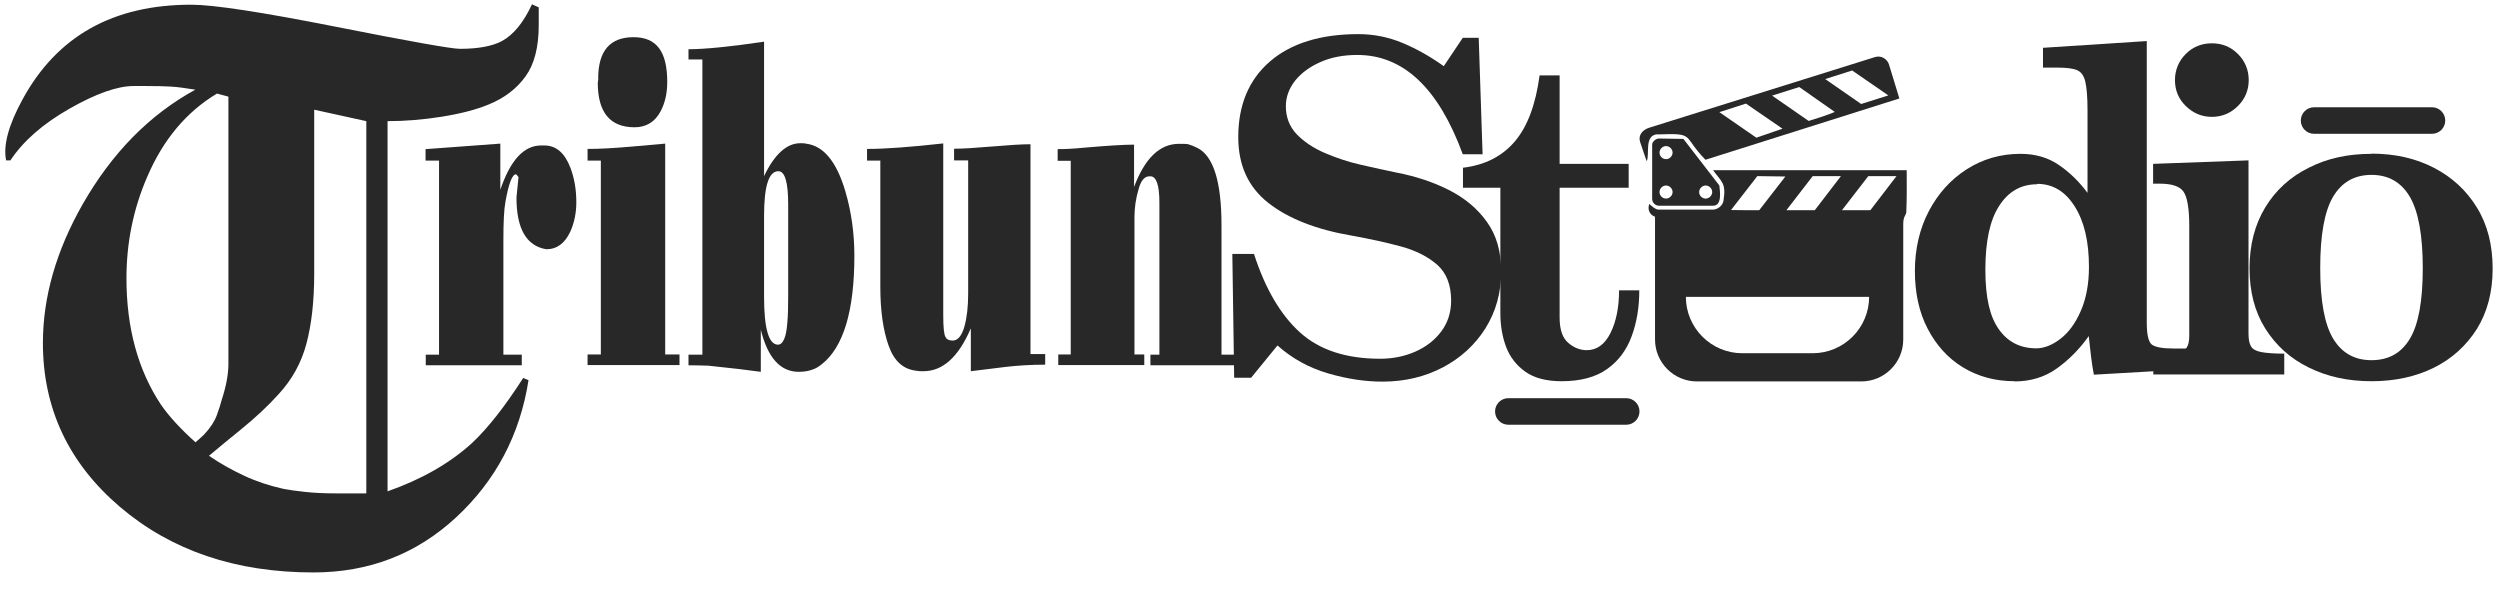
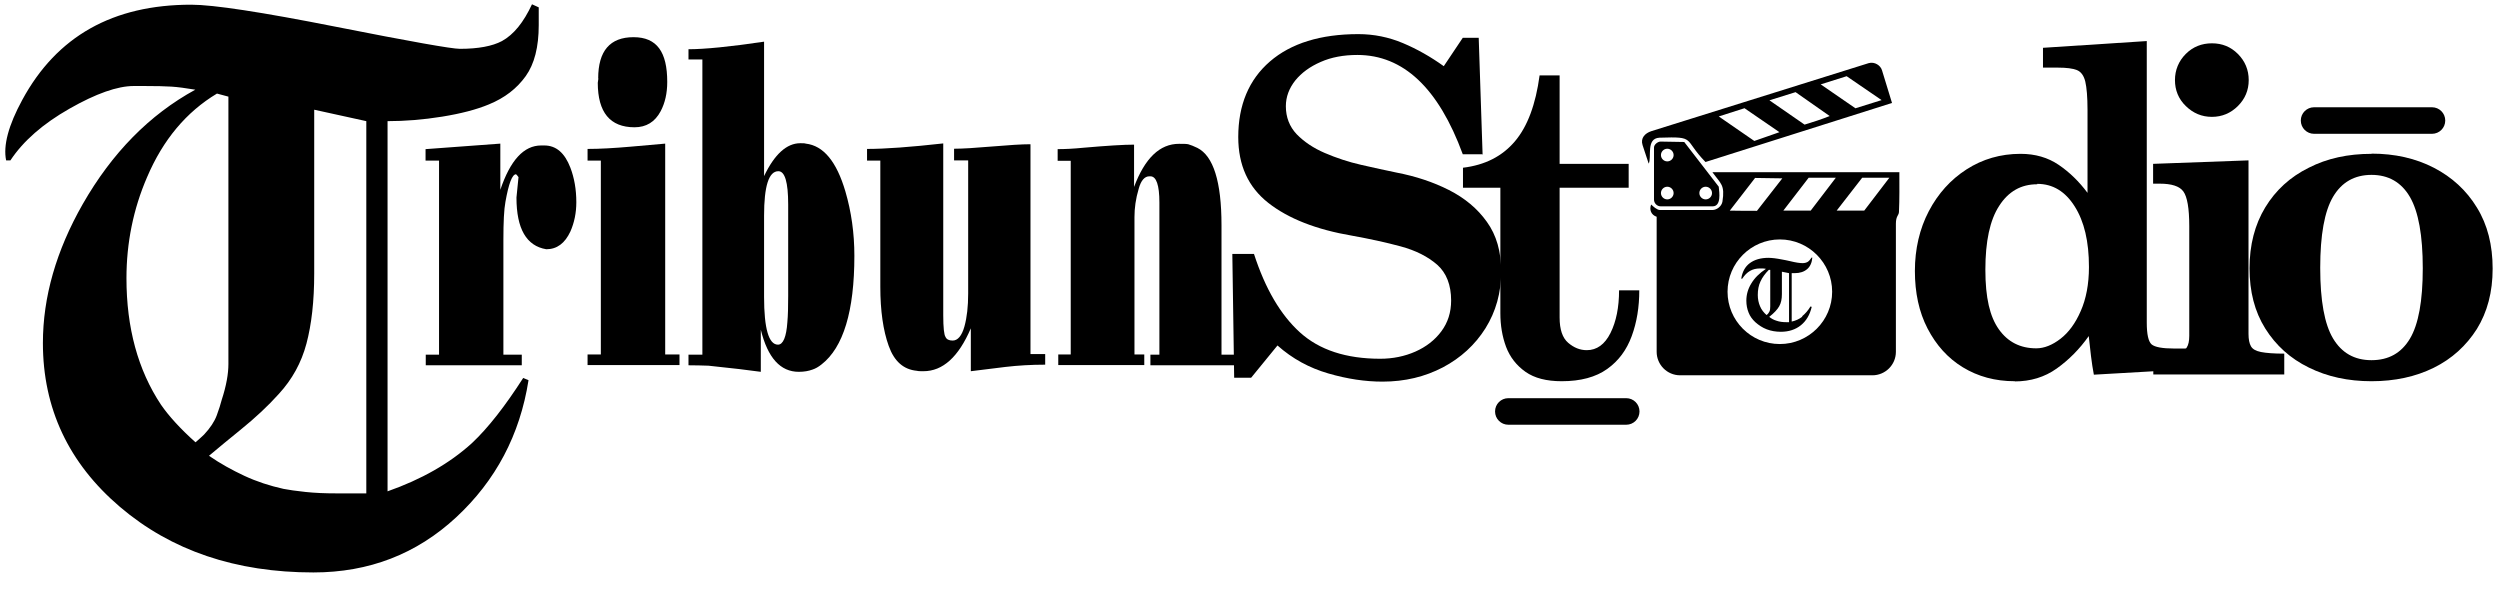
<svg xmlns="http://www.w3.org/2000/svg" id="Layer_1" version="1.1" viewBox="0 0 122.37 29.04">
-   <defs>
-     <style>
-       .st0 {
-         fill: #282828;
-       }
-     </style>
-   </defs>
  <g>
-     <path class="st0" d="M72.59,7.55h-.99c-1.19-3.24-2.91-4.86-5.16-4.86-.67,0-1.27.11-1.79.34-.53.23-.94.53-1.25.91-.3.38-.46.8-.46,1.26,0,.54.18,1,.53,1.37.36.37.82.68,1.38.92.56.24,1.16.44,1.78.58s1.2.27,1.74.38c.93.18,1.78.46,2.55.85.77.39,1.4.91,1.86,1.56.47.65.7,1.46.7,2.43,0,1.04-.26,1.96-.77,2.78-.51.81-1.21,1.45-2.08,1.91-.88.46-1.86.7-2.96.7-.84,0-1.72-.13-2.65-.4-.93-.27-1.76-.72-2.49-1.37l-1.29,1.58h-.83l-.09-6.06h1.06c.55,1.7,1.3,2.98,2.25,3.84.95.86,2.26,1.29,3.93,1.29.62,0,1.2-.12,1.72-.35s.95-.56,1.27-.99c.32-.43.48-.93.48-1.51,0-.76-.23-1.35-.68-1.75-.46-.4-1.05-.7-1.79-.9-.74-.2-1.53-.37-2.36-.52-1.77-.3-3.14-.84-4.12-1.61-.98-.77-1.47-1.84-1.47-3.22,0-1.57.52-2.81,1.55-3.7,1.03-.89,2.48-1.34,4.33-1.34.76,0,1.49.15,2.18.44s1.36.67,2,1.13l.93-1.39h.78l.19,5.71Z" />
-     <path class="st0" d="M76.44,18.66c-.74,0-1.33-.15-1.77-.46-.44-.31-.76-.72-.95-1.22-.19-.51-.28-1.06-.28-1.65v-6.14h-1.83v-.98c1.08-.13,1.92-.56,2.54-1.29.62-.73,1.02-1.81,1.21-3.23h.98v4.33h3.38v1.17h-3.38v6.35c0,.59.14,1,.42,1.24.28.24.58.36.91.36.49,0,.88-.28,1.16-.84.28-.56.42-1.26.42-2.09h.99c0,.82-.12,1.56-.37,2.24s-.64,1.21-1.2,1.61-1.3.6-2.23.6Z" />
-     <path class="st0" d="M98.62,18.66c-.96,0-1.8-.23-2.54-.68s-1.31-1.09-1.73-1.9c-.42-.81-.62-1.75-.62-2.82s.23-2.06.68-2.92c.45-.86,1.07-1.55,1.85-2.05.78-.5,1.66-.76,2.64-.76.72,0,1.34.18,1.87.54.53.36,1,.82,1.41,1.37v-4.06c0-.63-.04-1.09-.11-1.39-.07-.29-.21-.48-.41-.56s-.51-.12-.93-.12h-.73v-.97l5.08-.33v13.78c0,.58.08.93.24,1.07.16.13.52.2,1.1.2h.6v1.02l-4.53.26c-.05-.27-.1-.57-.14-.91s-.08-.67-.11-.98c-.45.64-.98,1.17-1.57,1.59-.59.42-1.28.63-2.06.63ZM99.71,9.02c-.78,0-1.4.35-1.85,1.05-.46.7-.68,1.75-.68,3.13s.22,2.3.66,2.92c.44.62,1.05.93,1.83.93.39,0,.79-.16,1.19-.47s.73-.76.99-1.36c.26-.59.4-1.31.4-2.15,0-1.25-.23-2.23-.7-2.97-.46-.73-1.07-1.1-1.83-1.1Z" />
-     <path class="st0" d="M105.4,18.33v-1.02c.53,0,.91-.02,1.16-.07.25-.05.41-.12.47-.22.09-.13.13-.33.13-.58v-5.37c0-.88-.1-1.44-.29-1.7-.19-.26-.58-.38-1.16-.38h-.32v-.97l4.67-.17v8.49c0,.27.04.47.12.61.08.14.24.23.49.28s.63.08,1.14.08v1.02h-6.42ZM108.27,5.72c-.5,0-.92-.18-1.28-.53-.36-.35-.53-.78-.53-1.27s.18-.93.53-1.28.78-.52,1.28-.52.92.17,1.27.52c.35.35.53.78.53,1.28s-.18.92-.53,1.27-.78.53-1.27.53Z" />
-     <path class="st0" d="M116.08,7.52c1.14,0,2.16.23,3.05.69s1.6,1.11,2.11,1.95c.52.84.77,1.84.77,2.99s-.26,2.12-.77,2.95c-.52.82-1.22,1.46-2.11,1.9-.89.44-1.91.66-3.05.66s-2.16-.22-3.07-.67c-.9-.44-1.61-1.08-2.13-1.91s-.77-1.81-.77-2.95.26-2.14.77-2.98,1.22-1.49,2.13-1.94c.9-.46,1.92-.68,3.07-.68ZM116.08,8.56c-.83,0-1.46.36-1.88,1.07s-.63,1.87-.63,3.48.21,2.76.63,3.46c.42.7,1.04,1.06,1.88,1.06s1.46-.35,1.88-1.05c.42-.7.63-1.85.63-3.45s-.21-2.77-.63-3.49c-.42-.72-1.05-1.08-1.88-1.08Z" />
+     <path d="M72.59,7.55h-.99c-1.19-3.24-2.91-4.86-5.16-4.86-.67,0-1.27.11-1.79.34-.53.23-.94.53-1.25.91-.3.38-.46.8-.46,1.26,0,.54.18,1,.53,1.37.36.37.82.68,1.38.92.56.24,1.16.44,1.78.58.62.14,1.2.27,1.74.38.93.18,1.78.46,2.55.85.77.39,1.4.91,1.86,1.56.47.65.7,1.46.7,2.43,0,1.04-.26,1.96-.77,2.78-.51.81-1.21,1.45-2.08,1.91-.88.46-1.86.7-2.96.7-.84,0-1.72-.13-2.65-.4s-1.76-.72-2.49-1.37l-1.29,1.58h-.83l-.09-6.06h1.06c.55,1.7,1.3,2.98,2.25,3.84s2.26,1.29,3.93,1.29c.62,0,1.2-.12,1.72-.35s.95-.56,1.27-.99.48-.93.48-1.51c0-.76-.23-1.35-.68-1.75-.46-.4-1.05-.7-1.79-.9s-1.53-.37-2.36-.52c-1.77-.3-3.14-.84-4.12-1.61s-1.47-1.84-1.47-3.22c0-1.57.52-2.81,1.55-3.7s2.48-1.34,4.33-1.34c.76,0,1.49.15,2.18.44s1.36.67,2,1.13l.93-1.39h.78l.19,5.71h.02Z" />
+     <path d="M76.44,18.66c-.74,0-1.33-.15-1.77-.46-.44-.31-.76-.72-.95-1.22-.19-.51-.28-1.06-.28-1.65v-6.14h-1.83v-.98c1.08-.13,1.92-.56,2.54-1.29s1.02-1.81,1.21-3.23h.98v4.33h3.38v1.17h-3.38v6.35c0,.59.14,1,.42,1.24s.58.36.91.36c.49,0,.88-.28,1.16-.84.28-.56.42-1.26.42-2.09h.99c0,.82-.12,1.56-.37,2.24s-.64,1.21-1.2,1.61-1.3.6-2.23.6Z" />
+     <path d="M98.62,18.66c-.96,0-1.8-.23-2.54-.68s-1.31-1.09-1.73-1.9c-.42-.81-.62-1.75-.62-2.82s.23-2.06.68-2.92c.45-.86,1.07-1.55,1.85-2.05s1.66-.76,2.64-.76c.72,0,1.34.18,1.87.54.53.36,1,.82,1.41,1.37v-4.06c0-.63-.04-1.09-.11-1.39-.07-.29-.21-.48-.41-.56s-.51-.12-.93-.12h-.73v-.97l5.08-.33v13.78c0,.58.08.93.24,1.07.16.13.52.2,1.1.2h.6v1.02l-4.53.26c-.05-.27-.1-.57-.14-.91s-.08-.67-.11-.98c-.45.64-.98,1.17-1.57,1.59s-1.28.63-2.06.63h.01ZM99.71,9.02c-.78,0-1.4.35-1.85,1.05-.46.7-.68,1.75-.68,3.13s.22,2.3.66,2.92c.44.62,1.05.93,1.83.93.39,0,.79-.16,1.19-.47s.73-.76.99-1.36c.26-.59.4-1.31.4-2.15,0-1.25-.23-2.23-.7-2.97-.46-.73-1.07-1.1-1.83-1.1v.02Z" />
+     <path d="M105.4,18.33v-1.02c.53,0,.91-.02,1.16-.07s.41-.12.47-.22c.09-.13.13-.33.13-.58v-5.37c0-.88-.1-1.44-.29-1.7s-.58-.38-1.16-.38h-.32v-.97l4.67-.17v8.49c0,.27.04.47.12.61.08.14.24.23.49.28s.63.08,1.14.08v1.02h-6.42.01ZM108.27,5.72c-.5,0-.92-.18-1.28-.53-.36-.35-.53-.78-.53-1.27s.18-.93.53-1.28.78-.52,1.28-.52.92.17,1.27.52.53.78.53,1.28-.18.92-.53,1.27-.78.53-1.27.53Z" />
+     <path d="M116.08,7.52c1.14,0,2.16.23,3.05.69s1.6,1.11,2.11,1.95c.52.84.77,1.84.77,2.99s-.26,2.12-.77,2.95c-.52.82-1.22,1.46-2.11,1.9-.89.44-1.91.66-3.05.66s-2.16-.22-3.07-.67c-.9-.44-1.61-1.08-2.13-1.91s-.77-1.81-.77-2.95.26-2.14.77-2.98,1.22-1.49,2.13-1.94c.9-.46,1.92-.68,3.07-.68h0ZM116.08,8.56c-.83,0-1.46.36-1.88,1.07s-.63,1.87-.63,3.48.21,2.76.63,3.46c.42.7,1.04,1.06,1.88,1.06s1.46-.35,1.88-1.05c.42-.7.63-1.85.63-3.45s-.21-2.77-.63-3.49-1.05-1.08-1.88-1.08Z" />
  </g>
-   <path class="st0" d="M26.37.37v.86c0,1.07-.21,1.9-.64,2.5s-1.02,1.06-1.8,1.38c-.6.25-1.36.45-2.29.6s-1.82.22-2.67.22v18.12c1.65-.58,3.03-1.36,4.13-2.36.8-.75,1.63-1.82,2.51-3.19l.26.11c-.42,2.68-1.61,4.92-3.54,6.71-1.94,1.8-4.27,2.7-6.99,2.7-3.8,0-6.96-1.07-9.47-3.21s-3.77-4.82-3.77-8.02c0-2.25.65-4.52,1.95-6.8,1.43-2.5,3.26-4.37,5.51-5.6-.48-.08-.86-.13-1.17-.15s-.75-.03-1.35-.03h-.49c-.8,0-1.85.37-3.15,1.11-1.3.74-2.26,1.58-2.89,2.53h-.21c-.15-.72.11-1.71.79-2.96C2.78,1.77,5.53.23,9.36.23c1.08,0,3.44.36,7.08,1.08,3.64.72,5.67,1.08,6.07,1.08.9,0,1.59-.13,2.06-.38.58-.32,1.06-.92,1.47-1.8l.33.15h0ZM11.18,17.81V4.73l-.56-.15c-1.5.9-2.64,2.26-3.42,4.09-.68,1.57-1.01,3.23-1.01,4.95,0,2.42.56,4.49,1.69,6.19.38.55.94,1.17,1.69,1.84.17-.15.31-.27.42-.38.3-.32.51-.64.62-.94.11-.3.19-.55.24-.75.23-.7.33-1.29.33-1.76h0ZM17.93,24.16V5.93l-2.55-.56v8.02c0,1.35-.13,2.49-.38,3.43-.25.94-.7,1.75-1.35,2.46-.52.58-1.15,1.17-1.88,1.76-.52.42-1.04.85-1.54,1.27.55.38,1.13.7,1.73.98s1.24.49,1.92.64c.25.05.61.1,1.07.15.46.05.97.07,1.52.07h1.47,0Z" />
+   <path d="M26.37.37v.86c0,1.07-.21,1.9-.64,2.5s-1.02,1.06-1.8,1.38c-.6.25-1.36.45-2.29.6s-1.82.22-2.67.22v18.12c1.65-.58,3.03-1.36,4.13-2.36.8-.75,1.63-1.82,2.51-3.19l.26.11c-.42,2.68-1.61,4.92-3.54,6.71-1.94,1.8-4.27,2.7-6.99,2.7-3.8,0-6.96-1.07-9.47-3.21s-3.77-4.82-3.77-8.02c0-2.25.65-4.52,1.95-6.8,1.43-2.5,3.26-4.37,5.51-5.6-.48-.08-.86-.13-1.17-.15s-.75-.03-1.35-.03h-.49c-.8,0-1.85.37-3.15,1.11-1.3.74-2.26,1.58-2.89,2.53h-.21c-.15-.72.11-1.71.79-2.96C2.78,1.77,5.53.23,9.36.23c1.08,0,3.44.36,7.08,1.08,3.64.72,5.67,1.08,6.07,1.08.9,0,1.59-.13,2.06-.38.58-.32,1.06-.92,1.47-1.8l.33.15h0ZM11.18,17.81V4.73l-.56-.15c-1.5.9-2.64,2.26-3.42,4.09-.68,1.57-1.01,3.23-1.01,4.95,0,2.42.56,4.49,1.69,6.19.38.55.94,1.17,1.69,1.84.17-.15.31-.27.42-.38.3-.32.51-.64.62-.94.11-.3.19-.55.24-.75.23-.7.33-1.29.33-1.76h0ZM17.93,24.16V5.93l-2.55-.56v8.02c0,1.35-.13,2.49-.38,3.43-.25.94-.7,1.75-1.35,2.46-.52.58-1.15,1.17-1.88,1.76-.52.42-1.04.85-1.54,1.27.55.38,1.13.7,1.73.98s1.24.49,1.92.64c.25.05.61.1,1.07.15s.97.07,1.52.07h1.47,0Z" />
  <g>
-     <path class="st0" d="M21.48,7.86h-.65v-.56l3.66-.27v2.26c.49-1.45,1.15-2.17,2-2.17h.15c.58,0,1,.36,1.28,1.09.19.5.29,1.06.29,1.69,0,.52-.1,1-.29,1.43-.27.58-.66.87-1.18.87-.97-.16-1.46-1-1.46-2.53l.1-1s-.06-.07-.07-.09l-.05-.05c-.19,0-.36.45-.52,1.35-.07.37-.1.99-.1,1.87v5.61h.9v.52h-4.7v-.52h.65V7.86h0Z" />
-     <path class="st0" d="M29.41,7.86h-.65v-.57c.6,0,1.3-.04,2.1-.11l1.7-.15v10.32h.7v.52h-4.5v-.52h.65s0-9.48,0-9.48ZM29.28,3.84c0-1.35.58-2.02,1.73-2.02s1.65.73,1.65,2.19c0,.56-.11,1.03-.32,1.43-.28.53-.71.79-1.28.79-1.2,0-1.8-.73-1.8-2.18l.03-.21h0Z" />
-     <path class="st0" d="M37.4,8.62c.51-1.07,1.11-1.61,1.77-1.61.13,0,.22,0,.27.02.87.1,1.51.88,1.94,2.34.29.99.44,2.04.44,3.15,0,2.71-.54,4.49-1.61,5.32-.15.12-.29.2-.44.25-.19.07-.41.11-.67.11-.9,0-1.52-.68-1.86-2.06v2.06c-.56-.08-1.41-.18-2.56-.3-.31-.01-.64-.02-.98-.02v-.52h.68V2.91h-.68v-.5c.78,0,2.01-.12,3.7-.37,0,0,0,6.58,0,6.58ZM38.58,10.01c0-1.09-.16-1.63-.48-1.63-.47,0-.7.73-.7,2.18v3.97c0,1.56.23,2.34.68,2.34.25,0,.41-.37.46-1.1.03-.33.04-.76.04-1.29v-4.47Z" />
-     <path class="st0" d="M43.08,7.86h-.64v-.57c.88,0,2.12-.09,3.73-.27v8.41c0,.61.04.96.11,1.06.05.12.17.18.35.18.25,0,.45-.23.58-.7.12-.44.18-.97.18-1.6v-6.52h-.69v-.57c.42,0,1.04-.04,1.87-.11s1.45-.11,1.87-.11v10.27h.72v.52c-.69,0-1.34.04-1.94.11l-1.7.21v-2.1c-.6,1.4-1.37,2.1-2.32,2.1-.15,0-.25,0-.32-.02-.65-.06-1.11-.46-1.38-1.22-.27-.75-.41-1.72-.41-2.89v-6.2h0Z" />
-     <path class="st0" d="M52.41,17.35V7.87h-.64v-.57c.35,0,.78-.02,1.28-.07,1.15-.1,1.96-.15,2.46-.15v2.07c.53-1.41,1.26-2.11,2.2-2.11.19,0,.35,0,.45.02.13.04.27.09.45.18.78.39,1.18,1.65,1.18,3.78v6.34h.69v.52h-4.17v-.52h.44v-7.45c0-.85-.15-1.28-.44-1.28h-.05c-.23,0-.41.2-.52.6-.15.5-.21.96-.21,1.4v6.72h.48v.52h-4.21v-.52h.64-.01Z" />
+     <path d="M21.48,7.86h-.65v-.56l3.66-.27v2.26c.49-1.45,1.15-2.17,2-2.17h.15c.58,0,1,.36,1.28,1.09.19.5.29,1.06.29,1.69,0,.52-.1,1-.29,1.43-.27.58-.66.87-1.18.87-.97-.16-1.46-1-1.46-2.53l.1-1s-.06-.07-.07-.09l-.05-.05c-.19,0-.36.45-.52,1.35-.07.37-.1.99-.1,1.87v5.61h.9v.52h-4.7v-.52h.65V7.86h-.01Z" />
+     <path d="M29.41,7.86h-.65v-.57c.6,0,1.3-.04,2.1-.11l1.7-.15v10.32h.7v.52h-4.5v-.52h.65V7.87h0ZM29.28,3.84c0-1.35.58-2.02,1.73-2.02s1.65.73,1.65,2.19c0,.56-.11,1.03-.32,1.43-.28.53-.71.79-1.28.79-1.2,0-1.8-.73-1.8-2.18l.03-.21h-.01Z" />
+     <path d="M37.4,8.62c.51-1.07,1.11-1.61,1.77-1.61.13,0,.22,0,.27.02.87.1,1.51.88,1.94,2.34.29.99.44,2.04.44,3.15,0,2.71-.54,4.49-1.61,5.32-.15.12-.29.2-.44.25-.19.07-.41.11-.67.11-.9,0-1.52-.68-1.86-2.06v2.06c-.56-.08-1.41-.18-2.56-.3-.31-.01-.64-.02-.98-.02v-.52h.68V2.91h-.68v-.5c.78,0,2.01-.12,3.7-.37v6.58ZM38.58,10.01c0-1.09-.16-1.63-.48-1.63-.47,0-.7.73-.7,2.18v3.97c0,1.56.23,2.34.68,2.34.25,0,.41-.37.46-1.1.03-.33.04-.76.04-1.29v-4.47Z" />
+     <path d="M43.08,7.86h-.64v-.57c.88,0,2.12-.09,3.73-.27v8.41c0,.61.04.96.11,1.06.05.12.17.18.35.18.25,0,.45-.23.58-.7.12-.44.18-.97.18-1.6v-6.52h-.69v-.57c.42,0,1.04-.04,1.87-.11s1.45-.11,1.87-.11v10.27h.72v.52c-.69,0-1.34.04-1.94.11l-1.7.21v-2.1c-.6,1.4-1.37,2.1-2.32,2.1-.15,0-.25,0-.32-.02-.65-.06-1.11-.46-1.38-1.22-.27-.75-.41-1.72-.41-2.89v-6.2h0v.02Z" />
+     <path d="M52.41,17.35V7.87h-.64v-.57c.35,0,.78-.02,1.28-.07,1.15-.1,1.96-.15,2.46-.15v2.07c.53-1.41,1.26-2.11,2.2-2.11.19,0,.35,0,.45.02.13.04.27.09.45.18.78.39,1.18,1.65,1.18,3.78v6.34h.69v.52h-4.17v-.52h.44v-7.45c0-.85-.15-1.28-.44-1.28h-.05c-.23,0-.41.2-.52.6-.15.5-.21.96-.21,1.4v6.72h.48v.52h-4.21v-.52h.64-.03Z" />
  </g>
+   <path d="M73.83,19.49h5.77c.36,0,.65.29.65.65h0c0,.36-.29.65-.65.65h-5.77c-.36,0-.65-.29-.65-.65h0c0-.36.29-.65.65-.65Z" />
+   <path d="M113.27,5.25h5.77c.36,0,.65.29.65.65h0c0,.36-.29.65-.65.65h-5.77c-.36,0-.65-.29-.65-.65h0c0-.36.29-.65.65-.65Z" />
  <g>
-     <path class="st0" d="M81.15,6.58c1.87-.07,1.17.06,2.33,1.24l9.49-3-.51-1.67c-.08-.25-.37-.45-.67-.36l-11.06,3.46c-.32.1-.56.36-.45.7l.32.94c.17-.31-.15-1.29.55-1.32ZM90.66,3.45l1.77,1.22-1.33.42-1.76-1.22,1.32-.42ZM88.07,4.26l1.74,1.22c-.44.18-.83.3-1.28.44l-1.79-1.24,1.33-.42ZM85.46,5.07l1.79,1.23-1.28.44-1.81-1.25,1.3-.42Z" />
-     <path class="st0" d="M84.16,9.08l-1.76-2.28-1.2-.02c-.14,0-.33.15-.33.3v2.65c0,.19.15.34.34.34h2.64c.45,0,.34-.7.31-.98ZM81.55,9.72c-.18,0-.32-.15-.32-.32s.15-.32.32-.32.32.15.32.32-.15.32-.32.32ZM81.55,7.79c-.18,0-.32-.15-.32-.32s.15-.32.32-.32.32.15.32.32-.15.32-.32.32ZM83.49,9.72c-.18,0-.32-.15-.32-.32s.15-.32.32-.32.32.15.32.32-.15.32-.32.32Z" />
+     <path d="M81.24,6.74c1.8-.06,1.13.05,2.24,1.19l9.13-2.89-.49-1.6c-.07-.24-.36-.43-.65-.35l-10.64,3.33c-.31.1-.54.34-.43.68l.3.91c.16-.3-.15-1.24.53-1.27ZM90.39,3.73l1.71,1.17-1.28.4-1.7-1.17,1.27-.4ZM87.89,4.51l1.67,1.17c-.43.17-.8.29-1.23.42l-1.72-1.19,1.28-.4ZM85.38,5.29l1.72,1.18-1.23.43-1.74-1.2,1.25-.4Z" />
+     <path d="M84.13,9.14l-1.69-2.19-1.16-.02c-.13,0-.32.14-.32.29v2.55c0,.18.15.33.33.33h2.54c.43,0,.33-.68.3-.95ZM81.61,9.76c-.17,0-.31-.14-.31-.31s.14-.31.31-.31.31.14.31.31-.14.31-.31.31ZM81.61,7.9c-.17,0-.31-.14-.31-.31s.14-.31.31-.31.31.14.31.31-.14.31-.31.31ZM83.49,9.76c-.17,0-.31-.14-.31-.31s.14-.31.31-.31.31.14.31.31-.14.31-.31.31Z" />
  </g>
-   <path class="st0" d="M93.34,8.33h-9.49c.43.59.65.63.51,1.5-.04.24-.29.43-.51.43h-2.67c-.15,0-.36-.19-.45-.28-.1.27.01.53.28.63v.35s0,5.66,0,5.66c0,1.13.92,2.05,2.05,2.05h8.05c1.13,0,2.05-.92,2.05-2.05v-5.66c0-.4.15-.42.15-.59.03-.67.02-1.29.02-2.04ZM88.73,8.62h1.38s-1.28,1.67-1.28,1.67h-1.39s1.29-1.67,1.29-1.67ZM86,8.62l1.39.02-1.28,1.65c-.45,0-.86,0-1.38-.01l1.28-1.65ZM88.73,17.29h-3.45c-1.52,0-2.76-1.24-2.76-2.76h8.97c0,1.52-1.24,2.76-2.76,2.76ZM91.56,10.29h-1.4s1.29-1.67,1.29-1.67h1.38s-1.28,1.67-1.28,1.67Z" />
-   <rect class="st0" x="73.18" y="19.49" width="7.07" height="1.3" rx=".65" ry=".65" />
-   <rect class="st0" x="112.62" y="5.25" width="7.07" height="1.3" rx=".65" ry=".65" />
+   <path d="M92.96,8.43h-9.14c.41.57.62.61.49,1.44-.04.23-.28.41-.49.41h-2.57c-.14,0-.34-.18-.43-.27-.1.26,0,.51.27.6v.34s0,6.27,0,6.27c0,.63.51,1.15,1.15,1.15h9.41c.63,0,1.15-.51,1.15-1.15v-6.27c0-.38.14-.4.15-.57.03-.65.02-1.25.02-1.96ZM85.9,8.71l1.34.02-1.24,1.59c-.43,0-.83,0-1.33-.01l1.23-1.59ZM87.12,16.84c-1.42,0-2.56-1.15-2.56-2.56s1.15-2.56,2.56-2.56,2.56,1.15,2.56,2.56-1.15,2.56-2.56,2.56ZM88.63,10.31h-1.34s1.24-1.61,1.24-1.61h1.33s-1.23,1.61-1.23,1.61ZM91.25,10.31h-1.35s1.25-1.61,1.25-1.61h1.33s-1.23,1.61-1.23,1.61Z" />
+   <path d="M88.22,15.5c-.15.12-.33.2-.52.24v-2.37s.04,0,.06,0h.09c.26,0,.46-.07.61-.2.15-.13.23-.32.25-.56h-.04c-.06.09-.12.17-.19.21-.07.04-.15.06-.25.06-.13,0-.34-.03-.62-.1-.15-.03-.26-.06-.34-.07-.17-.03-.31-.06-.42-.07-.11-.01-.2-.02-.28-.02-.39,0-.69.09-.92.26-.23.17-.37.43-.42.76h.05c.11-.17.24-.3.38-.38.14-.08.3-.12.49-.12.04,0,.09,0,.13,0,.05,0,.1.01.16.02-.32.21-.56.45-.72.72-.16.26-.24.54-.24.84,0,.21.04.41.11.58.07.18.18.33.33.47.17.15.35.27.56.35.21.08.44.12.69.12.39,0,.72-.11.98-.32.26-.21.44-.51.53-.9l-.06-.02c-.12.2-.26.36-.41.48ZM86.48,15.43c-.15-.13-.26-.27-.33-.44-.07-.16-.11-.35-.11-.55,0-.25.04-.47.13-.66.09-.2.23-.39.41-.57h.07v1.79c0,.11-.01.19-.04.25-.03.06-.07.12-.14.17ZM87.57,15.77s-.03,0-.05,0c-.02,0-.05,0-.09,0-.17,0-.33-.02-.47-.07-.14-.04-.26-.11-.36-.19.24-.19.4-.36.49-.52.09-.16.13-.35.13-.59v-1.1l.35.07v2.4Z" />
</svg>
